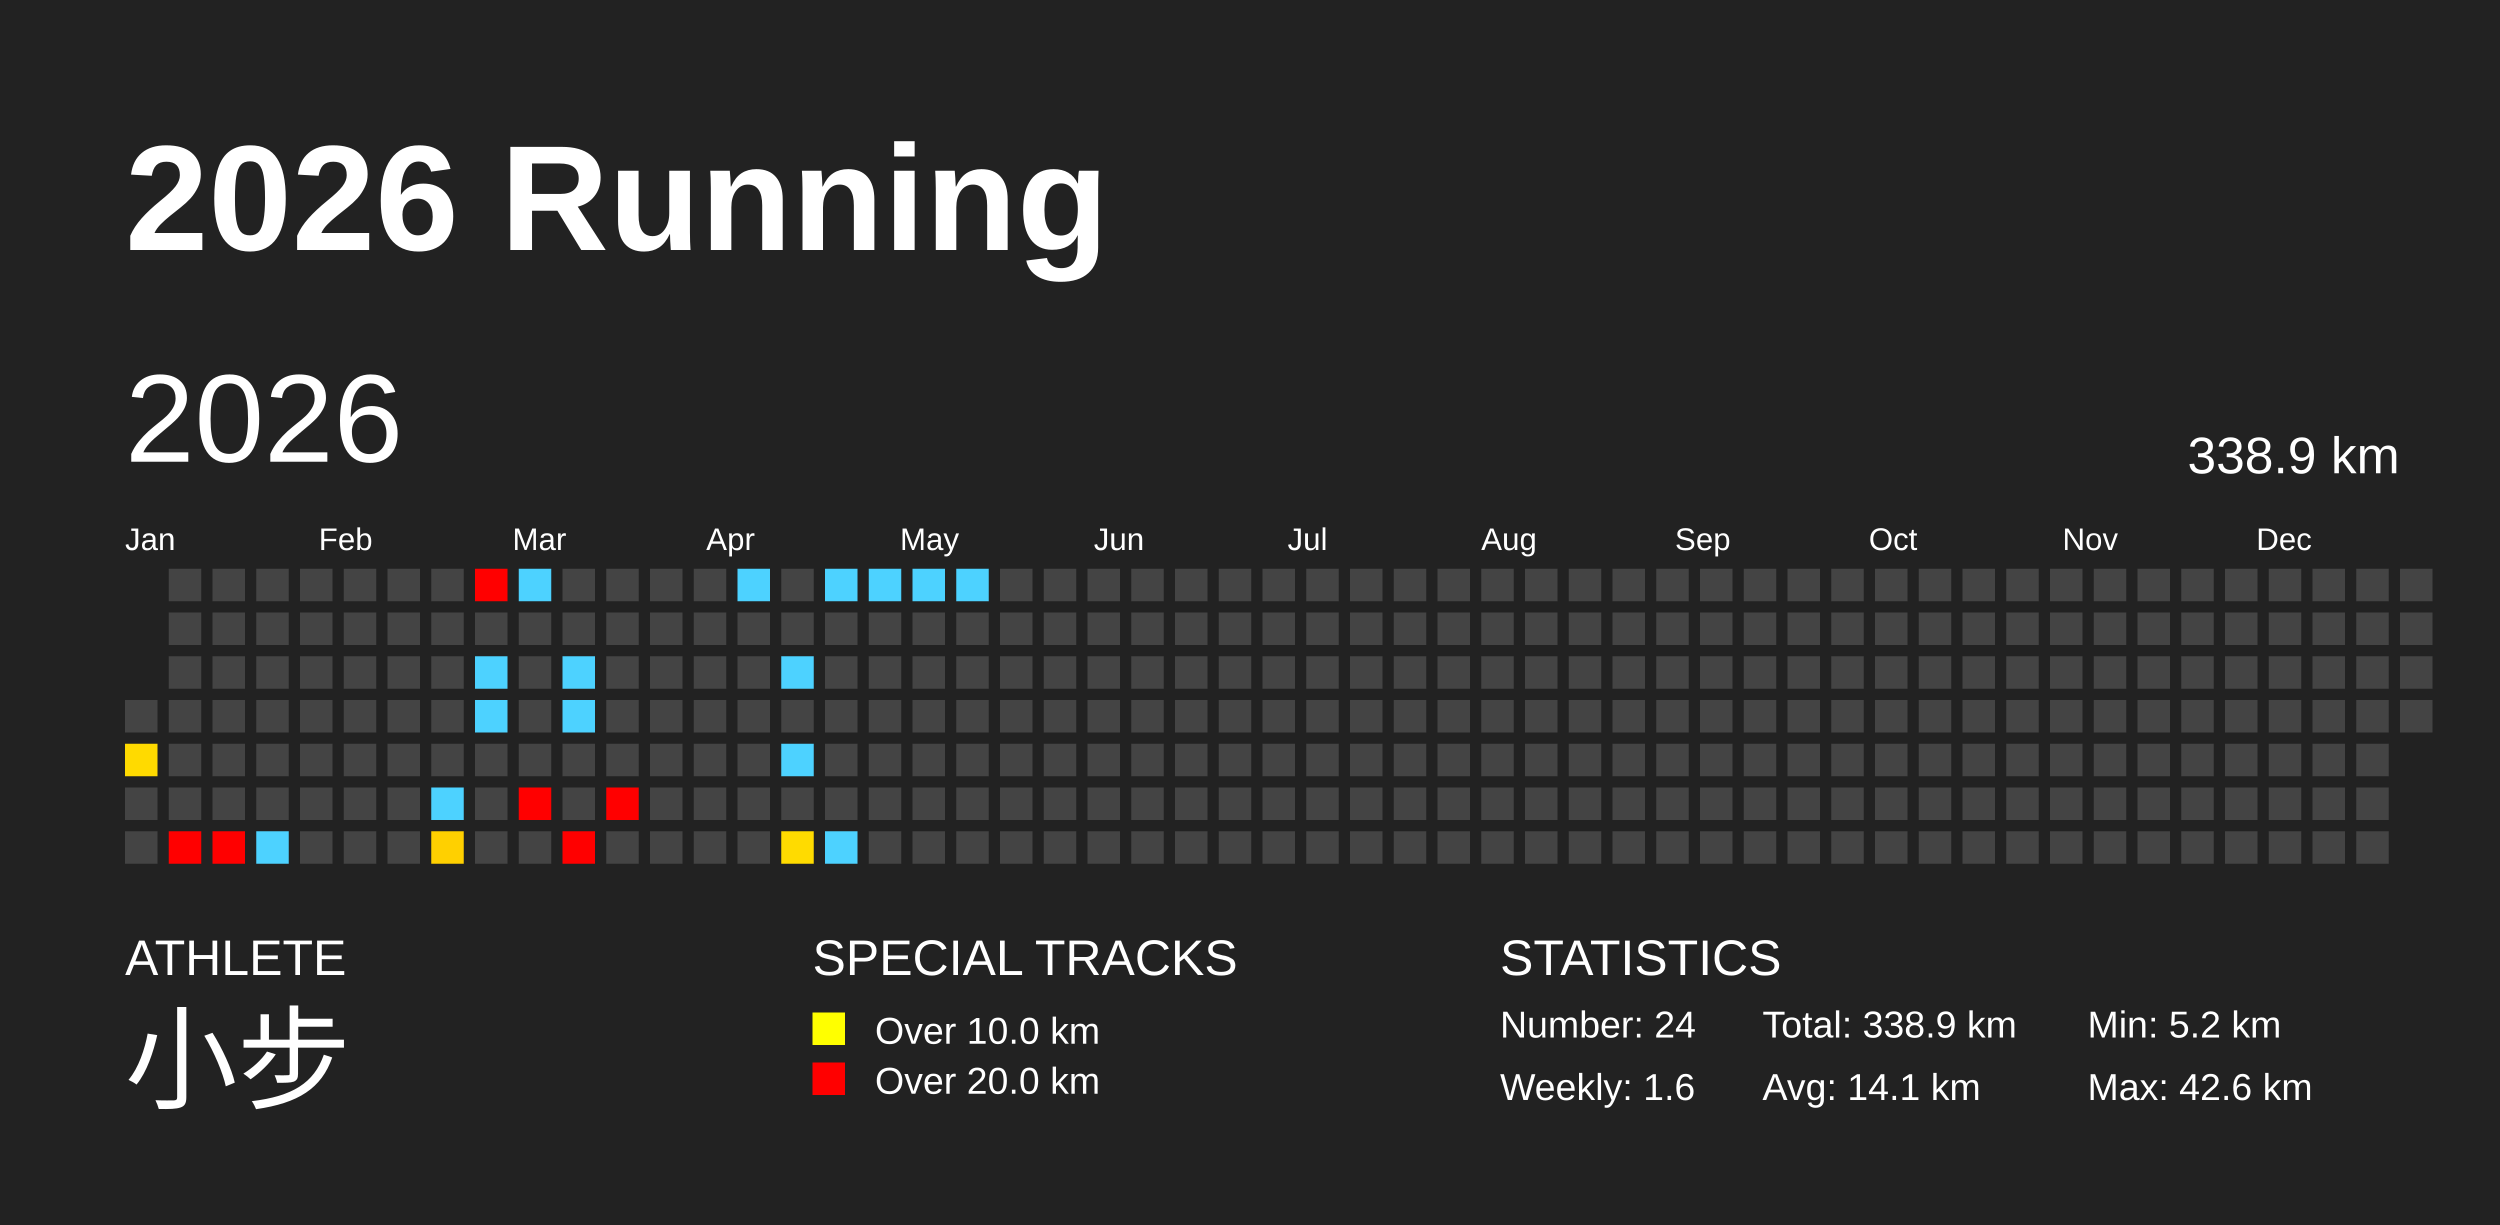
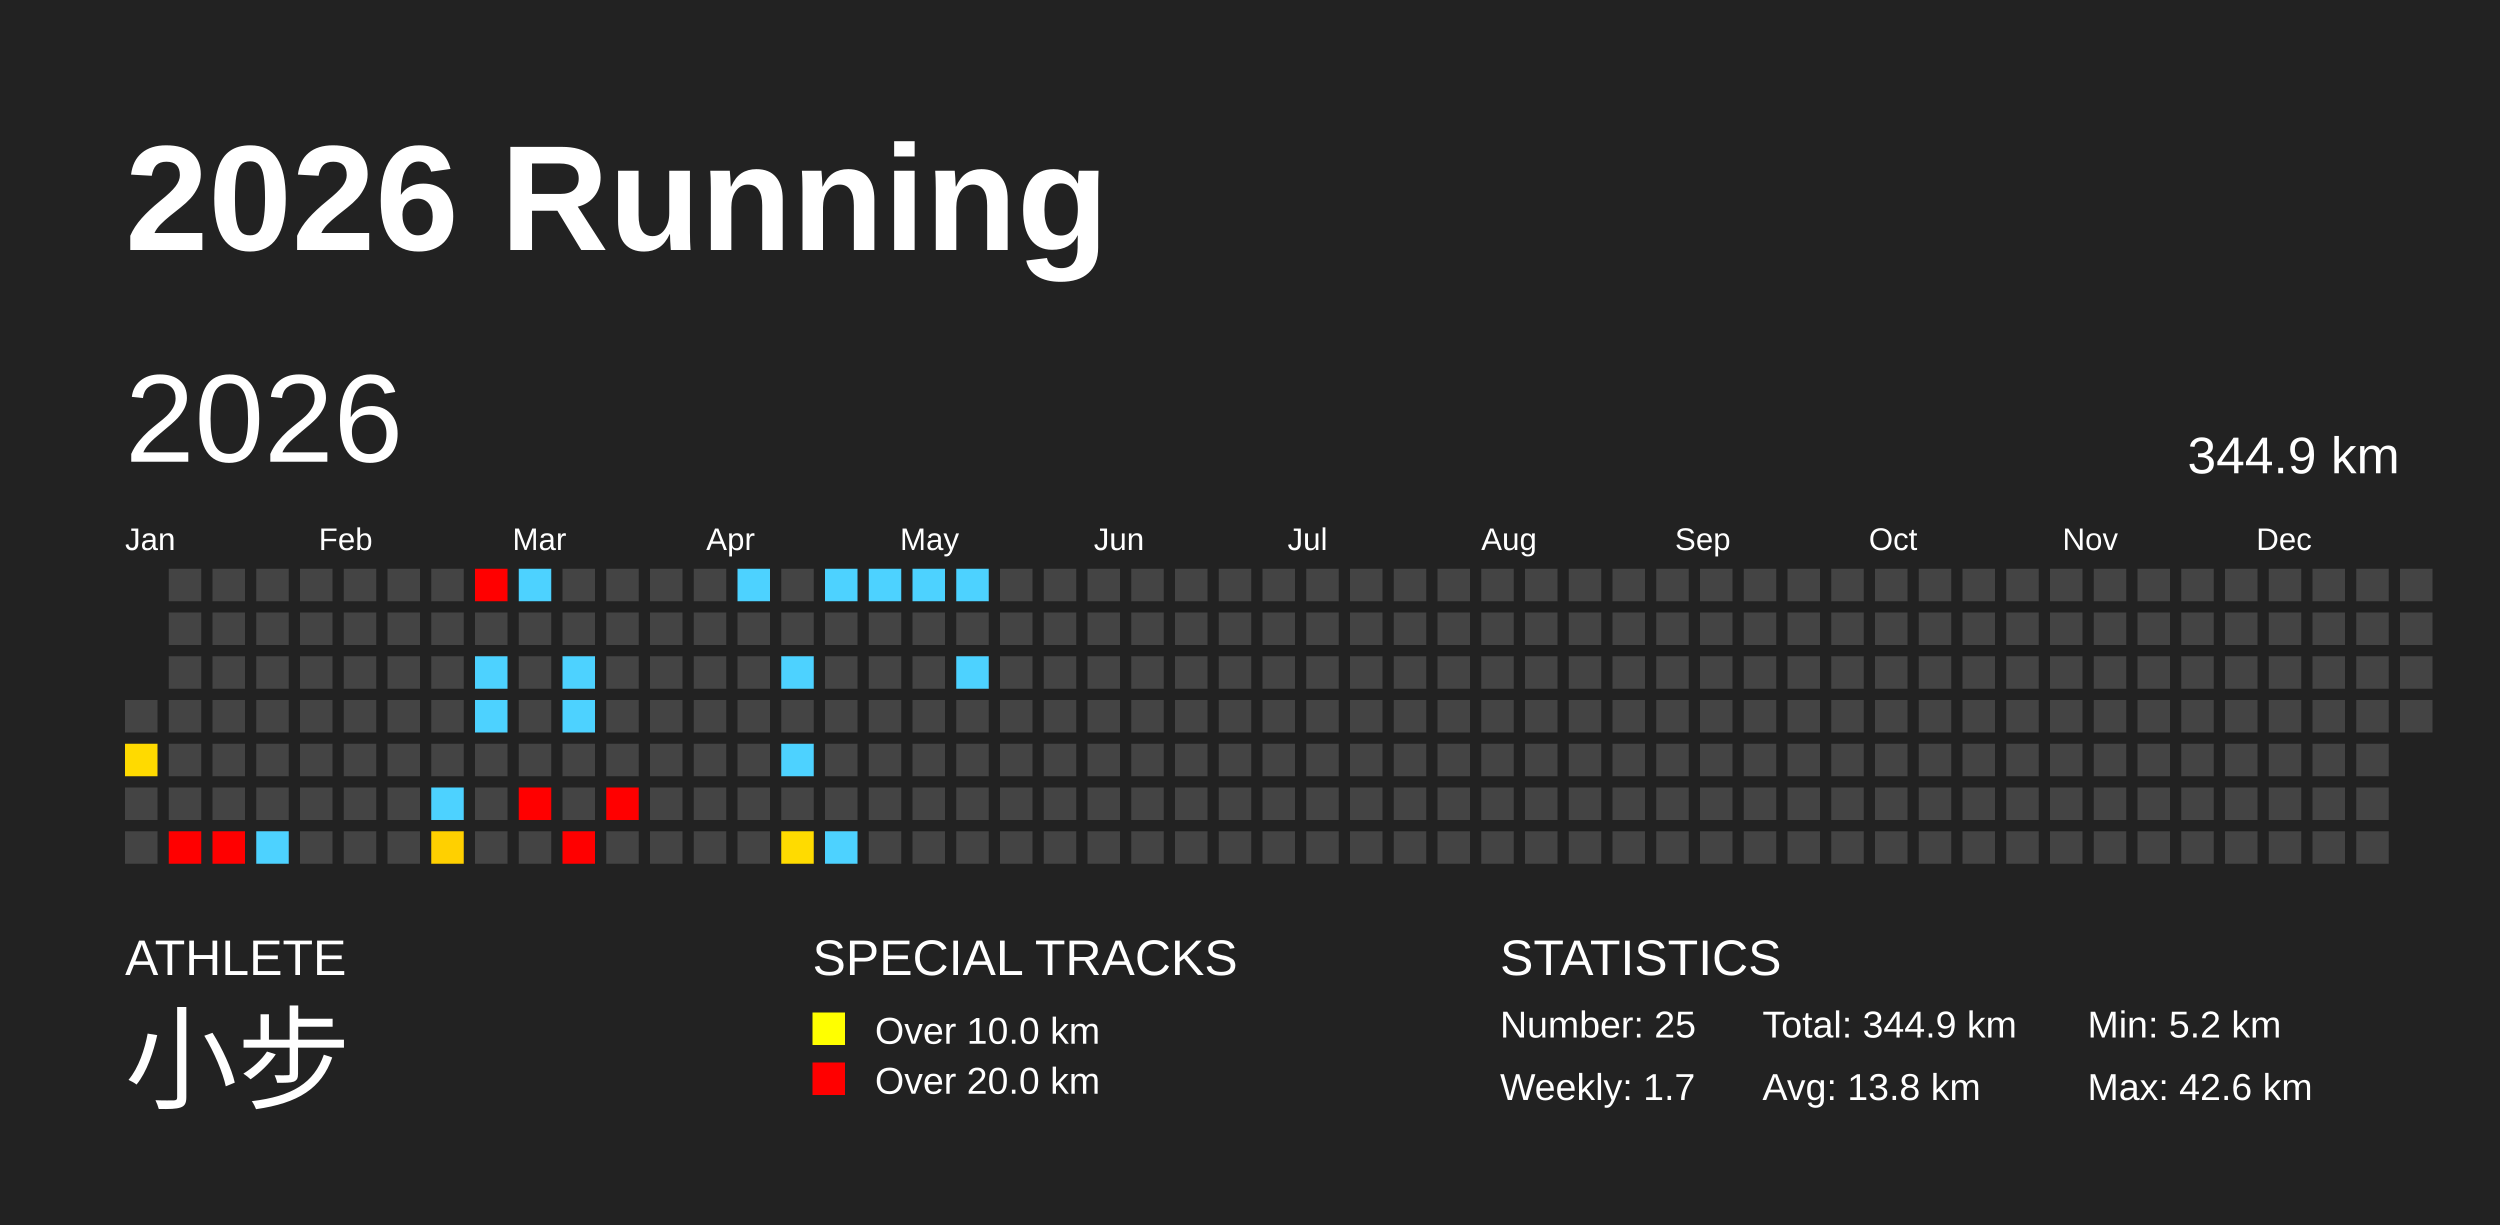
<svg xmlns="http://www.w3.org/2000/svg" baseProfile="full" height="98mm" version="1.1" viewBox="0,0,200,98" width="200mm">
  <defs />
  <rect fill="#222222" height="98" width="200" x="0" y="0" />
  <text fill="#FFFFFF" style="font-size:12px; font-family:Arial; font-weight:bold;" x="10" y="20">2026 Running</text>
  <text fill="#FFFFFF" style="font-size:4px; font-family:Arial" x="10" y="78">ATHLETE</text>
  <text fill="#FFFFFF" style="font-size:9px; font-family:Arial" x="10" y="88">小步</text>
  <text fill="#FFFFFF" style="font-size:4px; font-family:Arial" x="65" y="78">SPECIAL TRACKS</text>
  <rect fill="yellow" height="2.6" width="2.6" x="65" y="81" />
  <text fill="#FFFFFF" style="font-size:3px; font-family:Arial" x="70" y="83.5">Over 10.0 km</text>
  <rect fill="red" height="2.6" width="2.6" x="65" y="85" />
  <text fill="#FFFFFF" style="font-size:3px; font-family:Arial" x="70" y="87.5">Over 20.0 km</text>
  <text fill="#FFFFFF" style="font-size:4px; font-family:Arial" x="120" y="78">STATISTICS</text>
-   <text fill="#FFFFFF" style="font-size:3px; font-family:Arial" x="120" y="83">Number: 24</text>
-   <text fill="#FFFFFF" style="font-size:3px; font-family:Arial" x="120" y="88">Weekly: 1.6</text>
-   <text fill="#FFFFFF" style="font-size:3px; font-family:Arial" x="141" y="83">Total: 338.9 km</text>
-   <text fill="#FFFFFF" style="font-size:3px; font-family:Arial" x="141" y="88">Avg: 14.1 km</text>
+   <text fill="#FFFFFF" style="font-size:3px; font-family:Arial" x="120" y="83">Number: 25</text>
+   <text fill="#FFFFFF" style="font-size:3px; font-family:Arial" x="120" y="88">Weekly: 1.7</text>
+   <text fill="#FFFFFF" style="font-size:3px; font-family:Arial" x="141" y="83">Total: 344.9 km</text>
+   <text fill="#FFFFFF" style="font-size:3px; font-family:Arial" x="141" y="88">Avg: 13.8 km</text>
  <text fill="#FFFFFF" style="font-size:3px; font-family:Arial" x="167" y="83">Min: 5.2 km</text>
  <text fill="#FFFFFF" style="font-size:3px; font-family:Arial" x="167" y="88">Max: 42.6 km</text>
  <text dominant-baseline="hanging" fill="#FFFFFF" style="font-size:10.0px; font-family:Arial;" x="10" y="30">2026</text>
-   <text dominant-baseline="hanging" fill="#FFFFFF" style="font-size:4.125px; font-family:Arial;" x="175" y="35">338.9 km</text>
+   <text dominant-baseline="hanging" fill="#FFFFFF" style="font-size:4.125px; font-family:Arial;" x="175" y="35">344.9 km</text>
  <text fill="#FFFFFF" style="font-size:2.5px; font-family:Arial" x="10.0" y="44">Jan</text>
  <text fill="#FFFFFF" style="font-size:2.5px; font-family:Arial" x="25.5" y="44">Feb</text>
  <text fill="#FFFFFF" style="font-size:2.5px; font-family:Arial" x="41.0" y="44">Mar</text>
  <text fill="#FFFFFF" style="font-size:2.5px; font-family:Arial" x="56.5" y="44">Apr</text>
  <text fill="#FFFFFF" style="font-size:2.5px; font-family:Arial" x="72.0" y="44">May</text>
  <text fill="#FFFFFF" style="font-size:2.5px; font-family:Arial" x="87.5" y="44">Jun</text>
  <text fill="#FFFFFF" style="font-size:2.5px; font-family:Arial" x="103.0" y="44">Jul</text>
  <text fill="#FFFFFF" style="font-size:2.5px; font-family:Arial" x="118.5" y="44">Aug</text>
  <text fill="#FFFFFF" style="font-size:2.5px; font-family:Arial" x="134.0" y="44">Sep</text>
  <text fill="#FFFFFF" style="font-size:2.5px; font-family:Arial" x="149.5" y="44">Oct</text>
  <text fill="#FFFFFF" style="font-size:2.5px; font-family:Arial" x="165.0" y="44">Nov</text>
  <text fill="#FFFFFF" style="font-size:2.5px; font-family:Arial" x="180.5" y="44">Dec</text>
  <rect fill="#444444" height="2.6" width="2.6" x="10.0" y="56.0" />
  <rect fill="#ffda00" height="2.6" width="2.6" x="10.0" y="59.5" />
  <rect fill="#444444" height="2.6" width="2.6" x="10.0" y="63.0" />
  <rect fill="#444444" height="2.6" width="2.6" x="10.0" y="66.5" />
  <rect fill="#444444" height="2.6" width="2.6" x="13.5" y="45.5" />
  <rect fill="#444444" height="2.6" width="2.6" x="13.5" y="49.0" />
  <rect fill="#444444" height="2.6" width="2.6" x="13.5" y="52.5" />
  <rect fill="#444444" height="2.6" width="2.6" x="13.5" y="56.0" />
  <rect fill="#444444" height="2.6" width="2.6" x="13.5" y="59.5" />
  <rect fill="#444444" height="2.6" width="2.6" x="13.5" y="63.0" />
  <rect fill="red" height="2.6" width="2.6" x="13.5" y="66.5" />
  <rect fill="#444444" height="2.6" width="2.6" x="17.0" y="45.5" />
  <rect fill="#444444" height="2.6" width="2.6" x="17.0" y="49.0" />
  <rect fill="#444444" height="2.6" width="2.6" x="17.0" y="52.5" />
  <rect fill="#444444" height="2.6" width="2.6" x="17.0" y="56.0" />
  <rect fill="#444444" height="2.6" width="2.6" x="17.0" y="59.5" />
  <rect fill="#444444" height="2.6" width="2.6" x="17.0" y="63.0" />
  <rect fill="red" height="2.6" width="2.6" x="17.0" y="66.5" />
  <rect fill="#444444" height="2.6" width="2.6" x="20.5" y="45.5" />
  <rect fill="#444444" height="2.6" width="2.6" x="20.5" y="49.0" />
  <rect fill="#444444" height="2.6" width="2.6" x="20.5" y="52.5" />
  <rect fill="#444444" height="2.6" width="2.6" x="20.5" y="56.0" />
  <rect fill="#444444" height="2.6" width="2.6" x="20.5" y="59.5" />
  <rect fill="#444444" height="2.6" width="2.6" x="20.5" y="63.0" />
  <rect fill="#4dd2ff" height="2.6" width="2.6" x="20.5" y="66.5" />
  <rect fill="#444444" height="2.6" width="2.6" x="24.0" y="45.5" />
  <rect fill="#444444" height="2.6" width="2.6" x="24.0" y="49.0" />
  <rect fill="#444444" height="2.6" width="2.6" x="24.0" y="52.5" />
  <rect fill="#444444" height="2.6" width="2.6" x="24.0" y="56.0" />
  <rect fill="#444444" height="2.6" width="2.6" x="24.0" y="59.5" />
  <rect fill="#444444" height="2.6" width="2.6" x="24.0" y="63.0" />
  <rect fill="#444444" height="2.6" width="2.6" x="24.0" y="66.5" />
  <rect fill="#444444" height="2.6" width="2.6" x="27.5" y="45.5" />
  <rect fill="#444444" height="2.6" width="2.6" x="27.5" y="49.0" />
  <rect fill="#444444" height="2.6" width="2.6" x="27.5" y="52.5" />
  <rect fill="#444444" height="2.6" width="2.6" x="27.5" y="56.0" />
  <rect fill="#444444" height="2.6" width="2.6" x="27.5" y="59.5" />
  <rect fill="#444444" height="2.6" width="2.6" x="27.5" y="63.0" />
  <rect fill="#444444" height="2.6" width="2.6" x="27.5" y="66.5" />
  <rect fill="#444444" height="2.6" width="2.6" x="31.0" y="45.5" />
  <rect fill="#444444" height="2.6" width="2.6" x="31.0" y="49.0" />
  <rect fill="#444444" height="2.6" width="2.6" x="31.0" y="52.5" />
  <rect fill="#444444" height="2.6" width="2.6" x="31.0" y="56.0" />
  <rect fill="#444444" height="2.6" width="2.6" x="31.0" y="59.5" />
  <rect fill="#444444" height="2.6" width="2.6" x="31.0" y="63.0" />
  <rect fill="#444444" height="2.6" width="2.6" x="31.0" y="66.5" />
  <rect fill="#444444" height="2.6" width="2.6" x="34.5" y="45.5" />
  <rect fill="#444444" height="2.6" width="2.6" x="34.5" y="49.0" />
  <rect fill="#444444" height="2.6" width="2.6" x="34.5" y="52.5" />
  <rect fill="#444444" height="2.6" width="2.6" x="34.5" y="56.0" />
  <rect fill="#444444" height="2.6" width="2.6" x="34.5" y="59.5" />
  <rect fill="#4dd2ff" height="2.6" width="2.6" x="34.5" y="63.0" />
  <rect fill="#ffd000" height="2.6" width="2.6" x="34.5" y="66.5" />
  <rect fill="red" height="2.6" width="2.6" x="38.0" y="45.5" />
  <rect fill="#444444" height="2.6" width="2.6" x="38.0" y="49.0" />
  <rect fill="#4dd2ff" height="2.6" width="2.6" x="38.0" y="52.5" />
  <rect fill="#4dd2ff" height="2.6" width="2.6" x="38.0" y="56.0" />
  <rect fill="#444444" height="2.6" width="2.6" x="38.0" y="59.5" />
  <rect fill="#444444" height="2.6" width="2.6" x="38.0" y="63.0" />
  <rect fill="#444444" height="2.6" width="2.6" x="38.0" y="66.5" />
  <rect fill="#4dd2ff" height="2.6" width="2.6" x="41.5" y="45.5" />
  <rect fill="#444444" height="2.6" width="2.6" x="41.5" y="49.0" />
  <rect fill="#444444" height="2.6" width="2.6" x="41.5" y="52.5" />
  <rect fill="#444444" height="2.6" width="2.6" x="41.5" y="56.0" />
  <rect fill="#444444" height="2.6" width="2.6" x="41.5" y="59.5" />
  <rect fill="red" height="2.6" width="2.6" x="41.5" y="63.0" />
  <rect fill="#444444" height="2.6" width="2.6" x="41.5" y="66.5" />
  <rect fill="#444444" height="2.6" width="2.6" x="45.0" y="45.5" />
  <rect fill="#444444" height="2.6" width="2.6" x="45.0" y="49.0" />
  <rect fill="#4dd2ff" height="2.6" width="2.6" x="45.0" y="52.5" />
  <rect fill="#4dd2ff" height="2.6" width="2.6" x="45.0" y="56.0" />
  <rect fill="#444444" height="2.6" width="2.6" x="45.0" y="59.5" />
  <rect fill="#444444" height="2.6" width="2.6" x="45.0" y="63.0" />
  <rect fill="red" height="2.6" width="2.6" x="45.0" y="66.5" />
  <rect fill="#444444" height="2.6" width="2.6" x="48.5" y="45.5" />
  <rect fill="#444444" height="2.6" width="2.6" x="48.5" y="49.0" />
  <rect fill="#444444" height="2.6" width="2.6" x="48.5" y="52.5" />
  <rect fill="#444444" height="2.6" width="2.6" x="48.5" y="56.0" />
  <rect fill="#444444" height="2.6" width="2.6" x="48.5" y="59.5" />
  <rect fill="red" height="2.6" width="2.6" x="48.5" y="63.0" />
  <rect fill="#444444" height="2.6" width="2.6" x="48.5" y="66.5" />
  <rect fill="#444444" height="2.6" width="2.6" x="52.0" y="45.5" />
  <rect fill="#444444" height="2.6" width="2.6" x="52.0" y="49.0" />
  <rect fill="#444444" height="2.6" width="2.6" x="52.0" y="52.5" />
  <rect fill="#444444" height="2.6" width="2.6" x="52.0" y="56.0" />
  <rect fill="#444444" height="2.6" width="2.6" x="52.0" y="59.5" />
  <rect fill="#444444" height="2.6" width="2.6" x="52.0" y="63.0" />
  <rect fill="#444444" height="2.6" width="2.6" x="52.0" y="66.5" />
  <rect fill="#444444" height="2.6" width="2.6" x="55.5" y="45.5" />
  <rect fill="#444444" height="2.6" width="2.6" x="55.5" y="49.0" />
  <rect fill="#444444" height="2.6" width="2.6" x="55.5" y="52.5" />
  <rect fill="#444444" height="2.6" width="2.6" x="55.5" y="56.0" />
  <rect fill="#444444" height="2.6" width="2.6" x="55.5" y="59.5" />
  <rect fill="#444444" height="2.6" width="2.6" x="55.5" y="63.0" />
  <rect fill="#444444" height="2.6" width="2.6" x="55.5" y="66.5" />
  <rect fill="#4dd2ff" height="2.6" width="2.6" x="59.0" y="45.5" />
  <rect fill="#444444" height="2.6" width="2.6" x="59.0" y="49.0" />
  <rect fill="#444444" height="2.6" width="2.6" x="59.0" y="52.5" />
  <rect fill="#444444" height="2.6" width="2.6" x="59.0" y="56.0" />
  <rect fill="#444444" height="2.6" width="2.6" x="59.0" y="59.5" />
  <rect fill="#444444" height="2.6" width="2.6" x="59.0" y="63.0" />
  <rect fill="#444444" height="2.6" width="2.6" x="59.0" y="66.5" />
  <rect fill="#444444" height="2.6" width="2.6" x="62.5" y="45.5" />
  <rect fill="#444444" height="2.6" width="2.6" x="62.5" y="49.0" />
  <rect fill="#4dd2ff" height="2.6" width="2.6" x="62.5" y="52.5" />
  <rect fill="#444444" height="2.6" width="2.6" x="62.5" y="56.0" />
  <rect fill="#4dd2ff" height="2.6" width="2.6" x="62.5" y="59.5" />
  <rect fill="#444444" height="2.6" width="2.6" x="62.5" y="63.0" />
  <rect fill="#ffdb00" height="2.6" width="2.6" x="62.5" y="66.5" />
  <rect fill="#4dd2ff" height="2.6" width="2.6" x="66.0" y="45.5" />
  <rect fill="#444444" height="2.6" width="2.6" x="66.0" y="49.0" />
  <rect fill="#444444" height="2.6" width="2.6" x="66.0" y="52.5" />
  <rect fill="#444444" height="2.6" width="2.6" x="66.0" y="56.0" />
  <rect fill="#444444" height="2.6" width="2.6" x="66.0" y="59.5" />
  <rect fill="#444444" height="2.6" width="2.6" x="66.0" y="63.0" />
  <rect fill="#4dd2ff" height="2.6" width="2.6" x="66.0" y="66.5" />
  <rect fill="#4dd2ff" height="2.6" width="2.6" x="69.5" y="45.5" />
  <rect fill="#444444" height="2.6" width="2.6" x="69.5" y="49.0" />
  <rect fill="#444444" height="2.6" width="2.6" x="69.5" y="52.5" />
  <rect fill="#444444" height="2.6" width="2.6" x="69.5" y="56.0" />
  <rect fill="#444444" height="2.6" width="2.6" x="69.5" y="59.5" />
  <rect fill="#444444" height="2.6" width="2.6" x="69.5" y="63.0" />
  <rect fill="#444444" height="2.6" width="2.6" x="69.5" y="66.5" />
  <rect fill="#4dd2ff" height="2.6" width="2.6" x="73.0" y="45.5" />
  <rect fill="#444444" height="2.6" width="2.6" x="73.0" y="49.0" />
  <rect fill="#444444" height="2.6" width="2.6" x="73.0" y="52.5" />
  <rect fill="#444444" height="2.6" width="2.6" x="73.0" y="56.0" />
  <rect fill="#444444" height="2.6" width="2.6" x="73.0" y="59.5" />
  <rect fill="#444444" height="2.6" width="2.6" x="73.0" y="63.0" />
  <rect fill="#444444" height="2.6" width="2.6" x="73.0" y="66.5" />
  <rect fill="#4dd2ff" height="2.6" width="2.6" x="76.5" y="45.5" />
  <rect fill="#444444" height="2.6" width="2.6" x="76.5" y="49.0" />
-   <rect fill="#444444" height="2.6" width="2.6" x="76.5" y="52.5" />
+   <rect fill="#4dd2ff" height="2.6" width="2.6" x="76.5" y="52.5" />
  <rect fill="#444444" height="2.6" width="2.6" x="76.5" y="56.0" />
  <rect fill="#444444" height="2.6" width="2.6" x="76.5" y="59.5" />
  <rect fill="#444444" height="2.6" width="2.6" x="76.5" y="63.0" />
  <rect fill="#444444" height="2.6" width="2.6" x="76.5" y="66.5" />
  <rect fill="#444444" height="2.6" width="2.6" x="80.0" y="45.5" />
  <rect fill="#444444" height="2.6" width="2.6" x="80.0" y="49.0" />
  <rect fill="#444444" height="2.6" width="2.6" x="80.0" y="52.5" />
  <rect fill="#444444" height="2.6" width="2.6" x="80.0" y="56.0" />
  <rect fill="#444444" height="2.6" width="2.6" x="80.0" y="59.5" />
  <rect fill="#444444" height="2.6" width="2.6" x="80.0" y="63.0" />
  <rect fill="#444444" height="2.6" width="2.6" x="80.0" y="66.5" />
  <rect fill="#444444" height="2.6" width="2.6" x="83.5" y="45.5" />
  <rect fill="#444444" height="2.6" width="2.6" x="83.5" y="49.0" />
  <rect fill="#444444" height="2.6" width="2.6" x="83.5" y="52.5" />
  <rect fill="#444444" height="2.6" width="2.6" x="83.5" y="56.0" />
  <rect fill="#444444" height="2.6" width="2.6" x="83.5" y="59.5" />
  <rect fill="#444444" height="2.6" width="2.6" x="83.5" y="63.0" />
  <rect fill="#444444" height="2.6" width="2.6" x="83.5" y="66.5" />
  <rect fill="#444444" height="2.6" width="2.6" x="87.0" y="45.5" />
  <rect fill="#444444" height="2.6" width="2.6" x="87.0" y="49.0" />
  <rect fill="#444444" height="2.6" width="2.6" x="87.0" y="52.5" />
  <rect fill="#444444" height="2.6" width="2.6" x="87.0" y="56.0" />
  <rect fill="#444444" height="2.6" width="2.6" x="87.0" y="59.5" />
  <rect fill="#444444" height="2.6" width="2.6" x="87.0" y="63.0" />
  <rect fill="#444444" height="2.6" width="2.6" x="87.0" y="66.5" />
  <rect fill="#444444" height="2.6" width="2.6" x="90.5" y="45.5" />
  <rect fill="#444444" height="2.6" width="2.6" x="90.5" y="49.0" />
  <rect fill="#444444" height="2.6" width="2.6" x="90.5" y="52.5" />
  <rect fill="#444444" height="2.6" width="2.6" x="90.5" y="56.0" />
  <rect fill="#444444" height="2.6" width="2.6" x="90.5" y="59.5" />
  <rect fill="#444444" height="2.6" width="2.6" x="90.5" y="63.0" />
  <rect fill="#444444" height="2.6" width="2.6" x="90.5" y="66.5" />
  <rect fill="#444444" height="2.6" width="2.6" x="94.0" y="45.5" />
  <rect fill="#444444" height="2.6" width="2.6" x="94.0" y="49.0" />
  <rect fill="#444444" height="2.6" width="2.6" x="94.0" y="52.5" />
  <rect fill="#444444" height="2.6" width="2.6" x="94.0" y="56.0" />
  <rect fill="#444444" height="2.6" width="2.6" x="94.0" y="59.5" />
  <rect fill="#444444" height="2.6" width="2.6" x="94.0" y="63.0" />
  <rect fill="#444444" height="2.6" width="2.6" x="94.0" y="66.5" />
  <rect fill="#444444" height="2.6" width="2.6" x="97.5" y="45.5" />
  <rect fill="#444444" height="2.6" width="2.6" x="97.5" y="49.0" />
  <rect fill="#444444" height="2.6" width="2.6" x="97.5" y="52.5" />
  <rect fill="#444444" height="2.6" width="2.6" x="97.5" y="56.0" />
  <rect fill="#444444" height="2.6" width="2.6" x="97.5" y="59.5" />
  <rect fill="#444444" height="2.6" width="2.6" x="97.5" y="63.0" />
  <rect fill="#444444" height="2.6" width="2.6" x="97.5" y="66.5" />
  <rect fill="#444444" height="2.6" width="2.6" x="101.0" y="45.5" />
  <rect fill="#444444" height="2.6" width="2.6" x="101.0" y="49.0" />
  <rect fill="#444444" height="2.6" width="2.6" x="101.0" y="52.5" />
  <rect fill="#444444" height="2.6" width="2.6" x="101.0" y="56.0" />
  <rect fill="#444444" height="2.6" width="2.6" x="101.0" y="59.5" />
  <rect fill="#444444" height="2.6" width="2.6" x="101.0" y="63.0" />
  <rect fill="#444444" height="2.6" width="2.6" x="101.0" y="66.5" />
  <rect fill="#444444" height="2.6" width="2.6" x="104.5" y="45.5" />
  <rect fill="#444444" height="2.6" width="2.6" x="104.5" y="49.0" />
  <rect fill="#444444" height="2.6" width="2.6" x="104.5" y="52.5" />
  <rect fill="#444444" height="2.6" width="2.6" x="104.5" y="56.0" />
  <rect fill="#444444" height="2.6" width="2.6" x="104.5" y="59.5" />
  <rect fill="#444444" height="2.6" width="2.6" x="104.5" y="63.0" />
  <rect fill="#444444" height="2.6" width="2.6" x="104.5" y="66.5" />
  <rect fill="#444444" height="2.6" width="2.6" x="108.0" y="45.5" />
  <rect fill="#444444" height="2.6" width="2.6" x="108.0" y="49.0" />
  <rect fill="#444444" height="2.6" width="2.6" x="108.0" y="52.5" />
  <rect fill="#444444" height="2.6" width="2.6" x="108.0" y="56.0" />
  <rect fill="#444444" height="2.6" width="2.6" x="108.0" y="59.5" />
  <rect fill="#444444" height="2.6" width="2.6" x="108.0" y="63.0" />
  <rect fill="#444444" height="2.6" width="2.6" x="108.0" y="66.5" />
  <rect fill="#444444" height="2.6" width="2.6" x="111.5" y="45.5" />
  <rect fill="#444444" height="2.6" width="2.6" x="111.5" y="49.0" />
  <rect fill="#444444" height="2.6" width="2.6" x="111.5" y="52.5" />
  <rect fill="#444444" height="2.6" width="2.6" x="111.5" y="56.0" />
  <rect fill="#444444" height="2.6" width="2.6" x="111.5" y="59.5" />
  <rect fill="#444444" height="2.6" width="2.6" x="111.5" y="63.0" />
  <rect fill="#444444" height="2.6" width="2.6" x="111.5" y="66.5" />
  <rect fill="#444444" height="2.6" width="2.6" x="115.0" y="45.5" />
  <rect fill="#444444" height="2.6" width="2.6" x="115.0" y="49.0" />
  <rect fill="#444444" height="2.6" width="2.6" x="115.0" y="52.5" />
  <rect fill="#444444" height="2.6" width="2.6" x="115.0" y="56.0" />
  <rect fill="#444444" height="2.6" width="2.6" x="115.0" y="59.5" />
  <rect fill="#444444" height="2.6" width="2.6" x="115.0" y="63.0" />
  <rect fill="#444444" height="2.6" width="2.6" x="115.0" y="66.5" />
  <rect fill="#444444" height="2.6" width="2.6" x="118.5" y="45.5" />
  <rect fill="#444444" height="2.6" width="2.6" x="118.5" y="49.0" />
  <rect fill="#444444" height="2.6" width="2.6" x="118.5" y="52.5" />
  <rect fill="#444444" height="2.6" width="2.6" x="118.5" y="56.0" />
  <rect fill="#444444" height="2.6" width="2.6" x="118.5" y="59.5" />
  <rect fill="#444444" height="2.6" width="2.6" x="118.5" y="63.0" />
  <rect fill="#444444" height="2.6" width="2.6" x="118.5" y="66.5" />
  <rect fill="#444444" height="2.6" width="2.6" x="122.0" y="45.5" />
  <rect fill="#444444" height="2.6" width="2.6" x="122.0" y="49.0" />
  <rect fill="#444444" height="2.6" width="2.6" x="122.0" y="52.5" />
  <rect fill="#444444" height="2.6" width="2.6" x="122.0" y="56.0" />
  <rect fill="#444444" height="2.6" width="2.6" x="122.0" y="59.5" />
  <rect fill="#444444" height="2.6" width="2.6" x="122.0" y="63.0" />
  <rect fill="#444444" height="2.6" width="2.6" x="122.0" y="66.5" />
  <rect fill="#444444" height="2.6" width="2.6" x="125.5" y="45.5" />
  <rect fill="#444444" height="2.6" width="2.6" x="125.5" y="49.0" />
  <rect fill="#444444" height="2.6" width="2.6" x="125.5" y="52.5" />
  <rect fill="#444444" height="2.6" width="2.6" x="125.5" y="56.0" />
  <rect fill="#444444" height="2.6" width="2.6" x="125.5" y="59.5" />
  <rect fill="#444444" height="2.6" width="2.6" x="125.5" y="63.0" />
  <rect fill="#444444" height="2.6" width="2.6" x="125.5" y="66.5" />
  <rect fill="#444444" height="2.6" width="2.6" x="129.0" y="45.5" />
  <rect fill="#444444" height="2.6" width="2.6" x="129.0" y="49.0" />
  <rect fill="#444444" height="2.6" width="2.6" x="129.0" y="52.5" />
  <rect fill="#444444" height="2.6" width="2.6" x="129.0" y="56.0" />
  <rect fill="#444444" height="2.6" width="2.6" x="129.0" y="59.5" />
  <rect fill="#444444" height="2.6" width="2.6" x="129.0" y="63.0" />
  <rect fill="#444444" height="2.6" width="2.6" x="129.0" y="66.5" />
  <rect fill="#444444" height="2.6" width="2.6" x="132.5" y="45.5" />
  <rect fill="#444444" height="2.6" width="2.6" x="132.5" y="49.0" />
  <rect fill="#444444" height="2.6" width="2.6" x="132.5" y="52.5" />
  <rect fill="#444444" height="2.6" width="2.6" x="132.5" y="56.0" />
  <rect fill="#444444" height="2.6" width="2.6" x="132.5" y="59.5" />
  <rect fill="#444444" height="2.6" width="2.6" x="132.5" y="63.0" />
  <rect fill="#444444" height="2.6" width="2.6" x="132.5" y="66.5" />
  <rect fill="#444444" height="2.6" width="2.6" x="136.0" y="45.5" />
  <rect fill="#444444" height="2.6" width="2.6" x="136.0" y="49.0" />
  <rect fill="#444444" height="2.6" width="2.6" x="136.0" y="52.5" />
  <rect fill="#444444" height="2.6" width="2.6" x="136.0" y="56.0" />
  <rect fill="#444444" height="2.6" width="2.6" x="136.0" y="59.5" />
  <rect fill="#444444" height="2.6" width="2.6" x="136.0" y="63.0" />
  <rect fill="#444444" height="2.6" width="2.6" x="136.0" y="66.5" />
  <rect fill="#444444" height="2.6" width="2.6" x="139.5" y="45.5" />
  <rect fill="#444444" height="2.6" width="2.6" x="139.5" y="49.0" />
  <rect fill="#444444" height="2.6" width="2.6" x="139.5" y="52.5" />
  <rect fill="#444444" height="2.6" width="2.6" x="139.5" y="56.0" />
  <rect fill="#444444" height="2.6" width="2.6" x="139.5" y="59.5" />
  <rect fill="#444444" height="2.6" width="2.6" x="139.5" y="63.0" />
  <rect fill="#444444" height="2.6" width="2.6" x="139.5" y="66.5" />
  <rect fill="#444444" height="2.6" width="2.6" x="143.0" y="45.5" />
  <rect fill="#444444" height="2.6" width="2.6" x="143.0" y="49.0" />
  <rect fill="#444444" height="2.6" width="2.6" x="143.0" y="52.5" />
  <rect fill="#444444" height="2.6" width="2.6" x="143.0" y="56.0" />
  <rect fill="#444444" height="2.6" width="2.6" x="143.0" y="59.5" />
  <rect fill="#444444" height="2.6" width="2.6" x="143.0" y="63.0" />
  <rect fill="#444444" height="2.6" width="2.6" x="143.0" y="66.5" />
  <rect fill="#444444" height="2.6" width="2.6" x="146.5" y="45.5" />
  <rect fill="#444444" height="2.6" width="2.6" x="146.5" y="49.0" />
  <rect fill="#444444" height="2.6" width="2.6" x="146.5" y="52.5" />
  <rect fill="#444444" height="2.6" width="2.6" x="146.5" y="56.0" />
  <rect fill="#444444" height="2.6" width="2.6" x="146.5" y="59.5" />
  <rect fill="#444444" height="2.6" width="2.6" x="146.5" y="63.0" />
  <rect fill="#444444" height="2.6" width="2.6" x="146.5" y="66.5" />
  <rect fill="#444444" height="2.6" width="2.6" x="150.0" y="45.5" />
  <rect fill="#444444" height="2.6" width="2.6" x="150.0" y="49.0" />
  <rect fill="#444444" height="2.6" width="2.6" x="150.0" y="52.5" />
  <rect fill="#444444" height="2.6" width="2.6" x="150.0" y="56.0" />
  <rect fill="#444444" height="2.6" width="2.6" x="150.0" y="59.5" />
  <rect fill="#444444" height="2.6" width="2.6" x="150.0" y="63.0" />
  <rect fill="#444444" height="2.6" width="2.6" x="150.0" y="66.5" />
  <rect fill="#444444" height="2.6" width="2.6" x="153.5" y="45.5" />
  <rect fill="#444444" height="2.6" width="2.6" x="153.5" y="49.0" />
  <rect fill="#444444" height="2.6" width="2.6" x="153.5" y="52.5" />
  <rect fill="#444444" height="2.6" width="2.6" x="153.5" y="56.0" />
  <rect fill="#444444" height="2.6" width="2.6" x="153.5" y="59.5" />
  <rect fill="#444444" height="2.6" width="2.6" x="153.5" y="63.0" />
  <rect fill="#444444" height="2.6" width="2.6" x="153.5" y="66.5" />
  <rect fill="#444444" height="2.6" width="2.6" x="157.0" y="45.5" />
  <rect fill="#444444" height="2.6" width="2.6" x="157.0" y="49.0" />
  <rect fill="#444444" height="2.6" width="2.6" x="157.0" y="52.5" />
  <rect fill="#444444" height="2.6" width="2.6" x="157.0" y="56.0" />
  <rect fill="#444444" height="2.6" width="2.6" x="157.0" y="59.5" />
  <rect fill="#444444" height="2.6" width="2.6" x="157.0" y="63.0" />
  <rect fill="#444444" height="2.6" width="2.6" x="157.0" y="66.5" />
  <rect fill="#444444" height="2.6" width="2.6" x="160.5" y="45.5" />
  <rect fill="#444444" height="2.6" width="2.6" x="160.5" y="49.0" />
  <rect fill="#444444" height="2.6" width="2.6" x="160.5" y="52.5" />
  <rect fill="#444444" height="2.6" width="2.6" x="160.5" y="56.0" />
  <rect fill="#444444" height="2.6" width="2.6" x="160.5" y="59.5" />
  <rect fill="#444444" height="2.6" width="2.6" x="160.5" y="63.0" />
  <rect fill="#444444" height="2.6" width="2.6" x="160.5" y="66.5" />
  <rect fill="#444444" height="2.6" width="2.6" x="164.0" y="45.5" />
  <rect fill="#444444" height="2.6" width="2.6" x="164.0" y="49.0" />
  <rect fill="#444444" height="2.6" width="2.6" x="164.0" y="52.5" />
  <rect fill="#444444" height="2.6" width="2.6" x="164.0" y="56.0" />
  <rect fill="#444444" height="2.6" width="2.6" x="164.0" y="59.5" />
  <rect fill="#444444" height="2.6" width="2.6" x="164.0" y="63.0" />
  <rect fill="#444444" height="2.6" width="2.6" x="164.0" y="66.5" />
  <rect fill="#444444" height="2.6" width="2.6" x="167.5" y="45.5" />
  <rect fill="#444444" height="2.6" width="2.6" x="167.5" y="49.0" />
  <rect fill="#444444" height="2.6" width="2.6" x="167.5" y="52.5" />
  <rect fill="#444444" height="2.6" width="2.6" x="167.5" y="56.0" />
  <rect fill="#444444" height="2.6" width="2.6" x="167.5" y="59.5" />
  <rect fill="#444444" height="2.6" width="2.6" x="167.5" y="63.0" />
  <rect fill="#444444" height="2.6" width="2.6" x="167.5" y="66.5" />
  <rect fill="#444444" height="2.6" width="2.6" x="171.0" y="45.5" />
  <rect fill="#444444" height="2.6" width="2.6" x="171.0" y="49.0" />
  <rect fill="#444444" height="2.6" width="2.6" x="171.0" y="52.5" />
  <rect fill="#444444" height="2.6" width="2.6" x="171.0" y="56.0" />
  <rect fill="#444444" height="2.6" width="2.6" x="171.0" y="59.5" />
  <rect fill="#444444" height="2.6" width="2.6" x="171.0" y="63.0" />
  <rect fill="#444444" height="2.6" width="2.6" x="171.0" y="66.5" />
  <rect fill="#444444" height="2.6" width="2.6" x="174.5" y="45.5" />
  <rect fill="#444444" height="2.6" width="2.6" x="174.5" y="49.0" />
  <rect fill="#444444" height="2.6" width="2.6" x="174.5" y="52.5" />
  <rect fill="#444444" height="2.6" width="2.6" x="174.5" y="56.0" />
  <rect fill="#444444" height="2.6" width="2.6" x="174.5" y="59.5" />
  <rect fill="#444444" height="2.6" width="2.6" x="174.5" y="63.0" />
  <rect fill="#444444" height="2.6" width="2.6" x="174.5" y="66.5" />
  <rect fill="#444444" height="2.6" width="2.6" x="178.0" y="45.5" />
  <rect fill="#444444" height="2.6" width="2.6" x="178.0" y="49.0" />
  <rect fill="#444444" height="2.6" width="2.6" x="178.0" y="52.5" />
  <rect fill="#444444" height="2.6" width="2.6" x="178.0" y="56.0" />
  <rect fill="#444444" height="2.6" width="2.6" x="178.0" y="59.5" />
  <rect fill="#444444" height="2.6" width="2.6" x="178.0" y="63.0" />
  <rect fill="#444444" height="2.6" width="2.6" x="178.0" y="66.5" />
  <rect fill="#444444" height="2.6" width="2.6" x="181.5" y="45.5" />
  <rect fill="#444444" height="2.6" width="2.6" x="181.5" y="49.0" />
  <rect fill="#444444" height="2.6" width="2.6" x="181.5" y="52.5" />
  <rect fill="#444444" height="2.6" width="2.6" x="181.5" y="56.0" />
  <rect fill="#444444" height="2.6" width="2.6" x="181.5" y="59.5" />
  <rect fill="#444444" height="2.6" width="2.6" x="181.5" y="63.0" />
  <rect fill="#444444" height="2.6" width="2.6" x="181.5" y="66.5" />
  <rect fill="#444444" height="2.6" width="2.6" x="185.0" y="45.5" />
  <rect fill="#444444" height="2.6" width="2.6" x="185.0" y="49.0" />
  <rect fill="#444444" height="2.6" width="2.6" x="185.0" y="52.5" />
  <rect fill="#444444" height="2.6" width="2.6" x="185.0" y="56.0" />
  <rect fill="#444444" height="2.6" width="2.6" x="185.0" y="59.5" />
  <rect fill="#444444" height="2.6" width="2.6" x="185.0" y="63.0" />
  <rect fill="#444444" height="2.6" width="2.6" x="185.0" y="66.5" />
  <rect fill="#444444" height="2.6" width="2.6" x="188.5" y="45.5" />
  <rect fill="#444444" height="2.6" width="2.6" x="188.5" y="49.0" />
  <rect fill="#444444" height="2.6" width="2.6" x="188.5" y="52.5" />
  <rect fill="#444444" height="2.6" width="2.6" x="188.5" y="56.0" />
  <rect fill="#444444" height="2.6" width="2.6" x="188.5" y="59.5" />
  <rect fill="#444444" height="2.6" width="2.6" x="188.5" y="63.0" />
  <rect fill="#444444" height="2.6" width="2.6" x="188.5" y="66.5" />
  <rect fill="#444444" height="2.6" width="2.6" x="192.0" y="45.5" />
  <rect fill="#444444" height="2.6" width="2.6" x="192.0" y="49.0" />
  <rect fill="#444444" height="2.6" width="2.6" x="192.0" y="52.5" />
  <rect fill="#444444" height="2.6" width="2.6" x="192.0" y="56.0" />
</svg>
